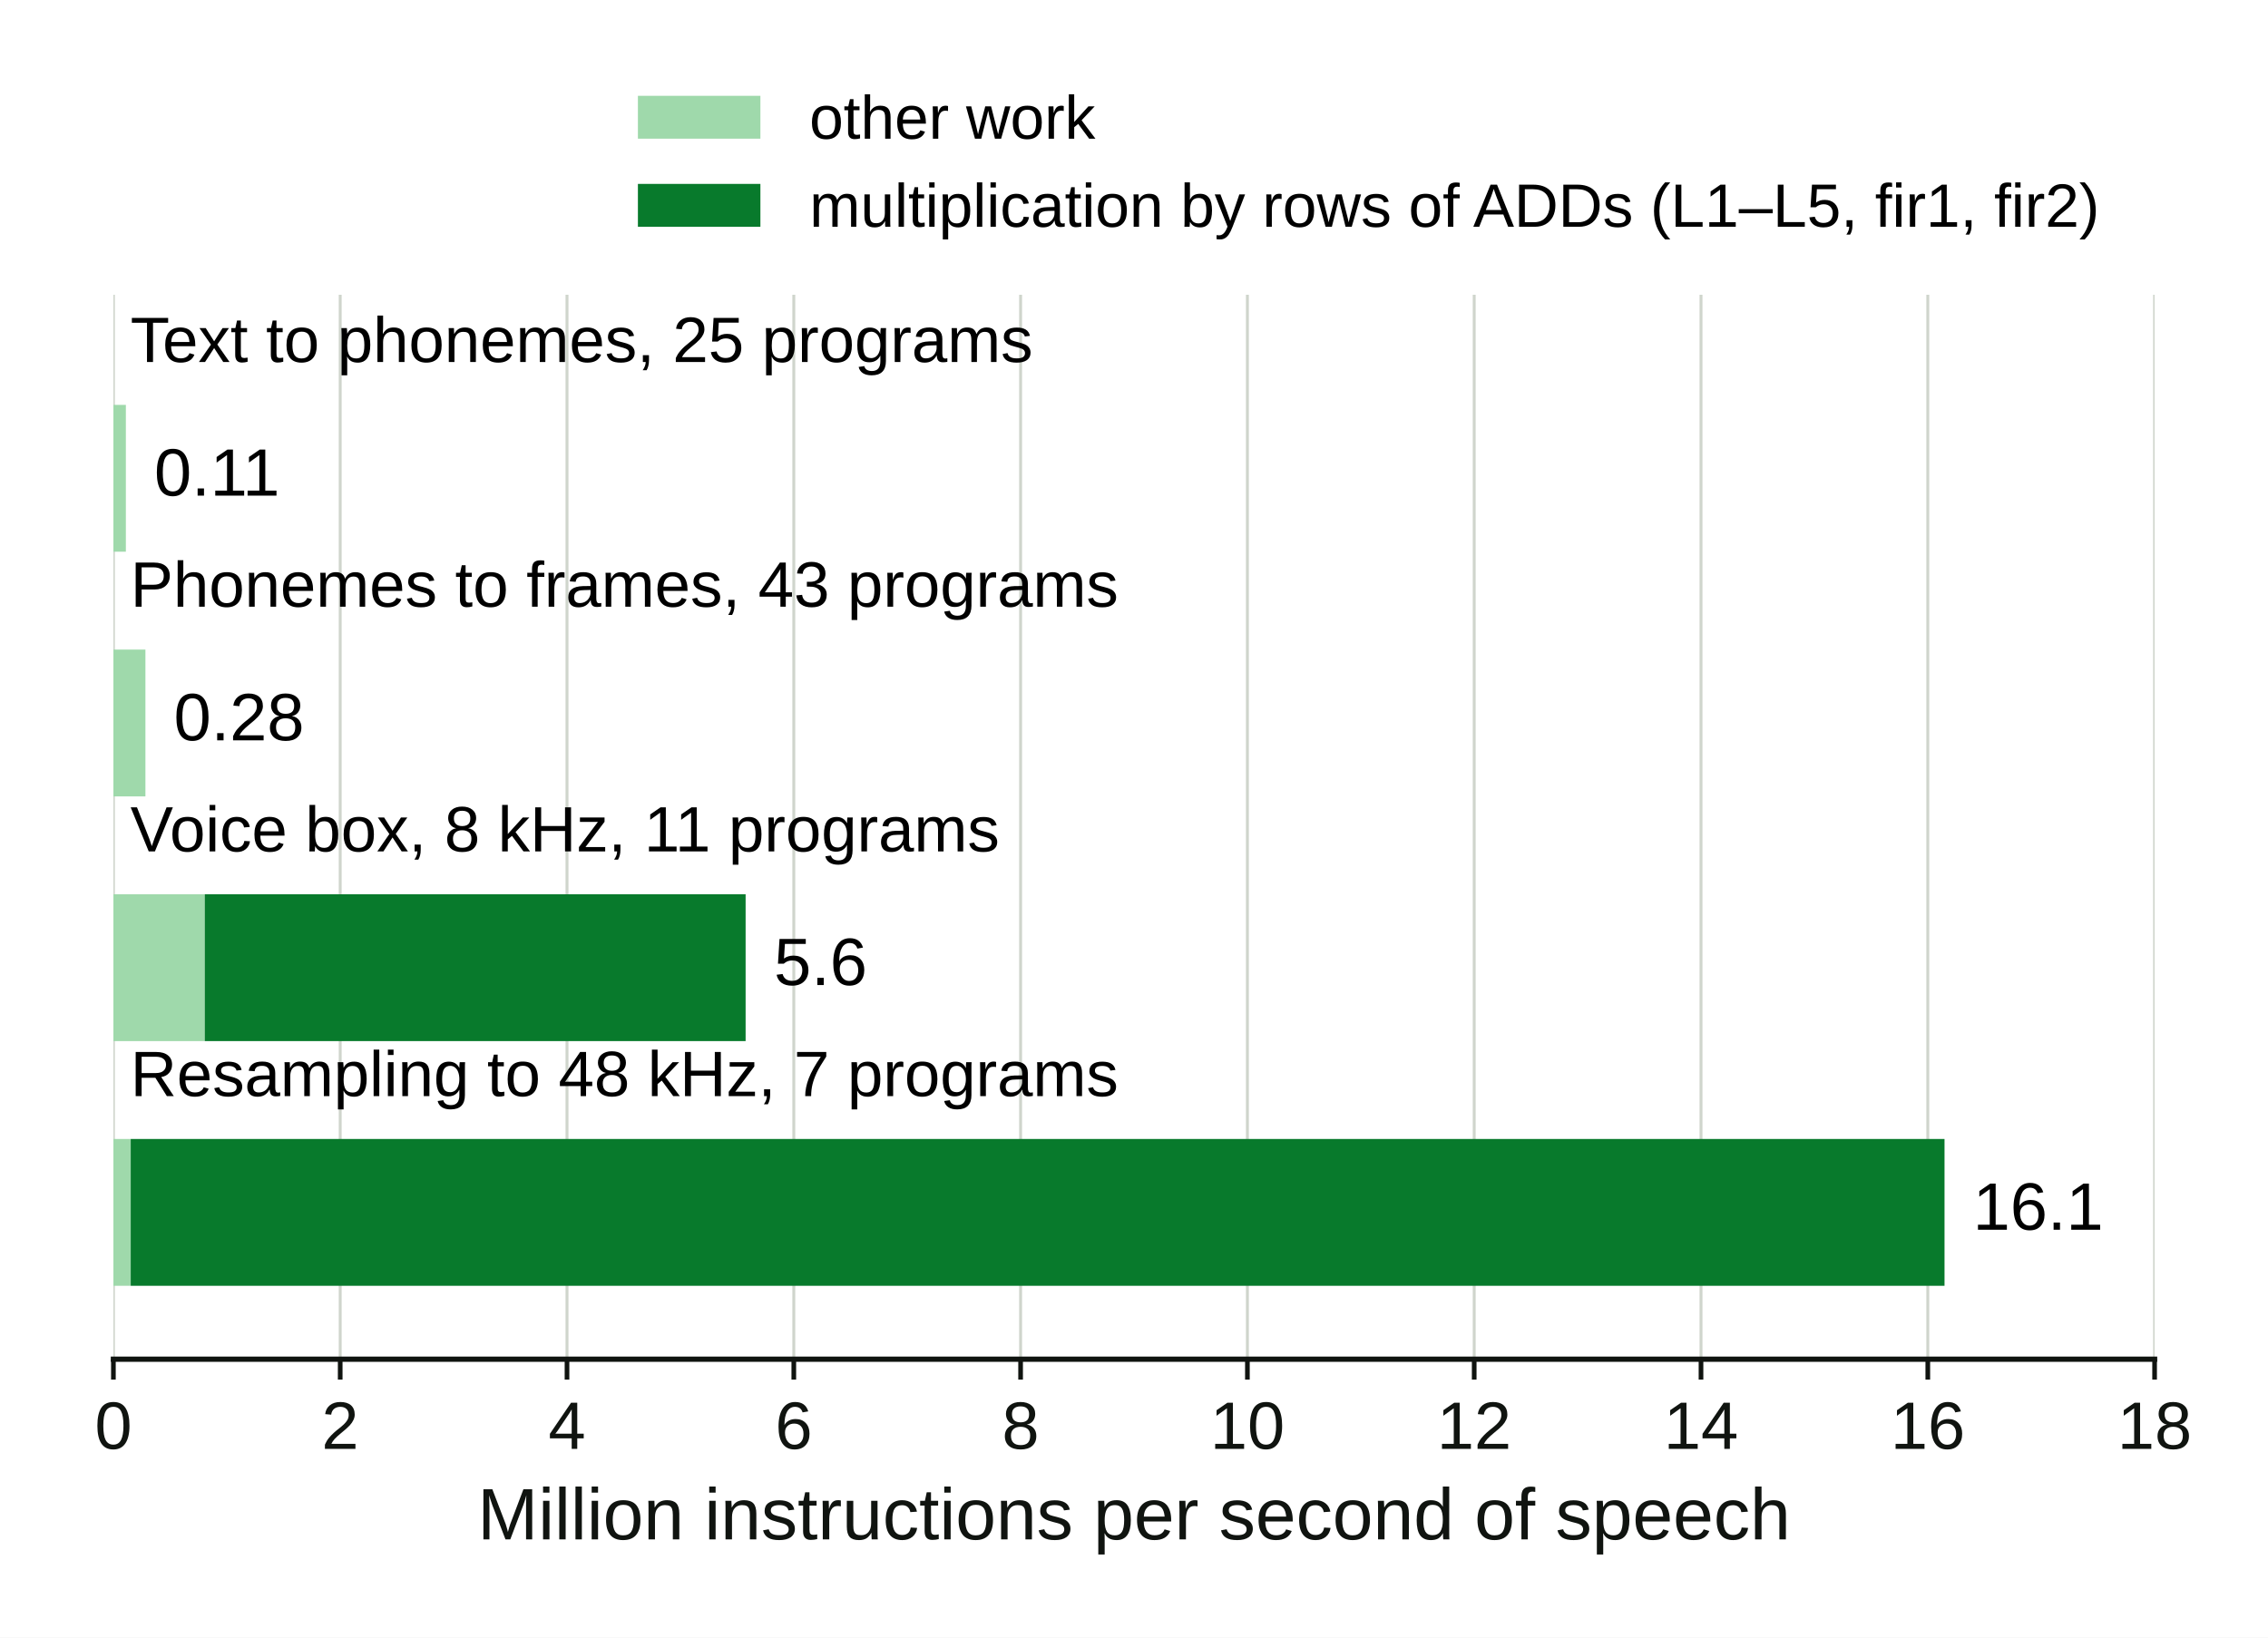
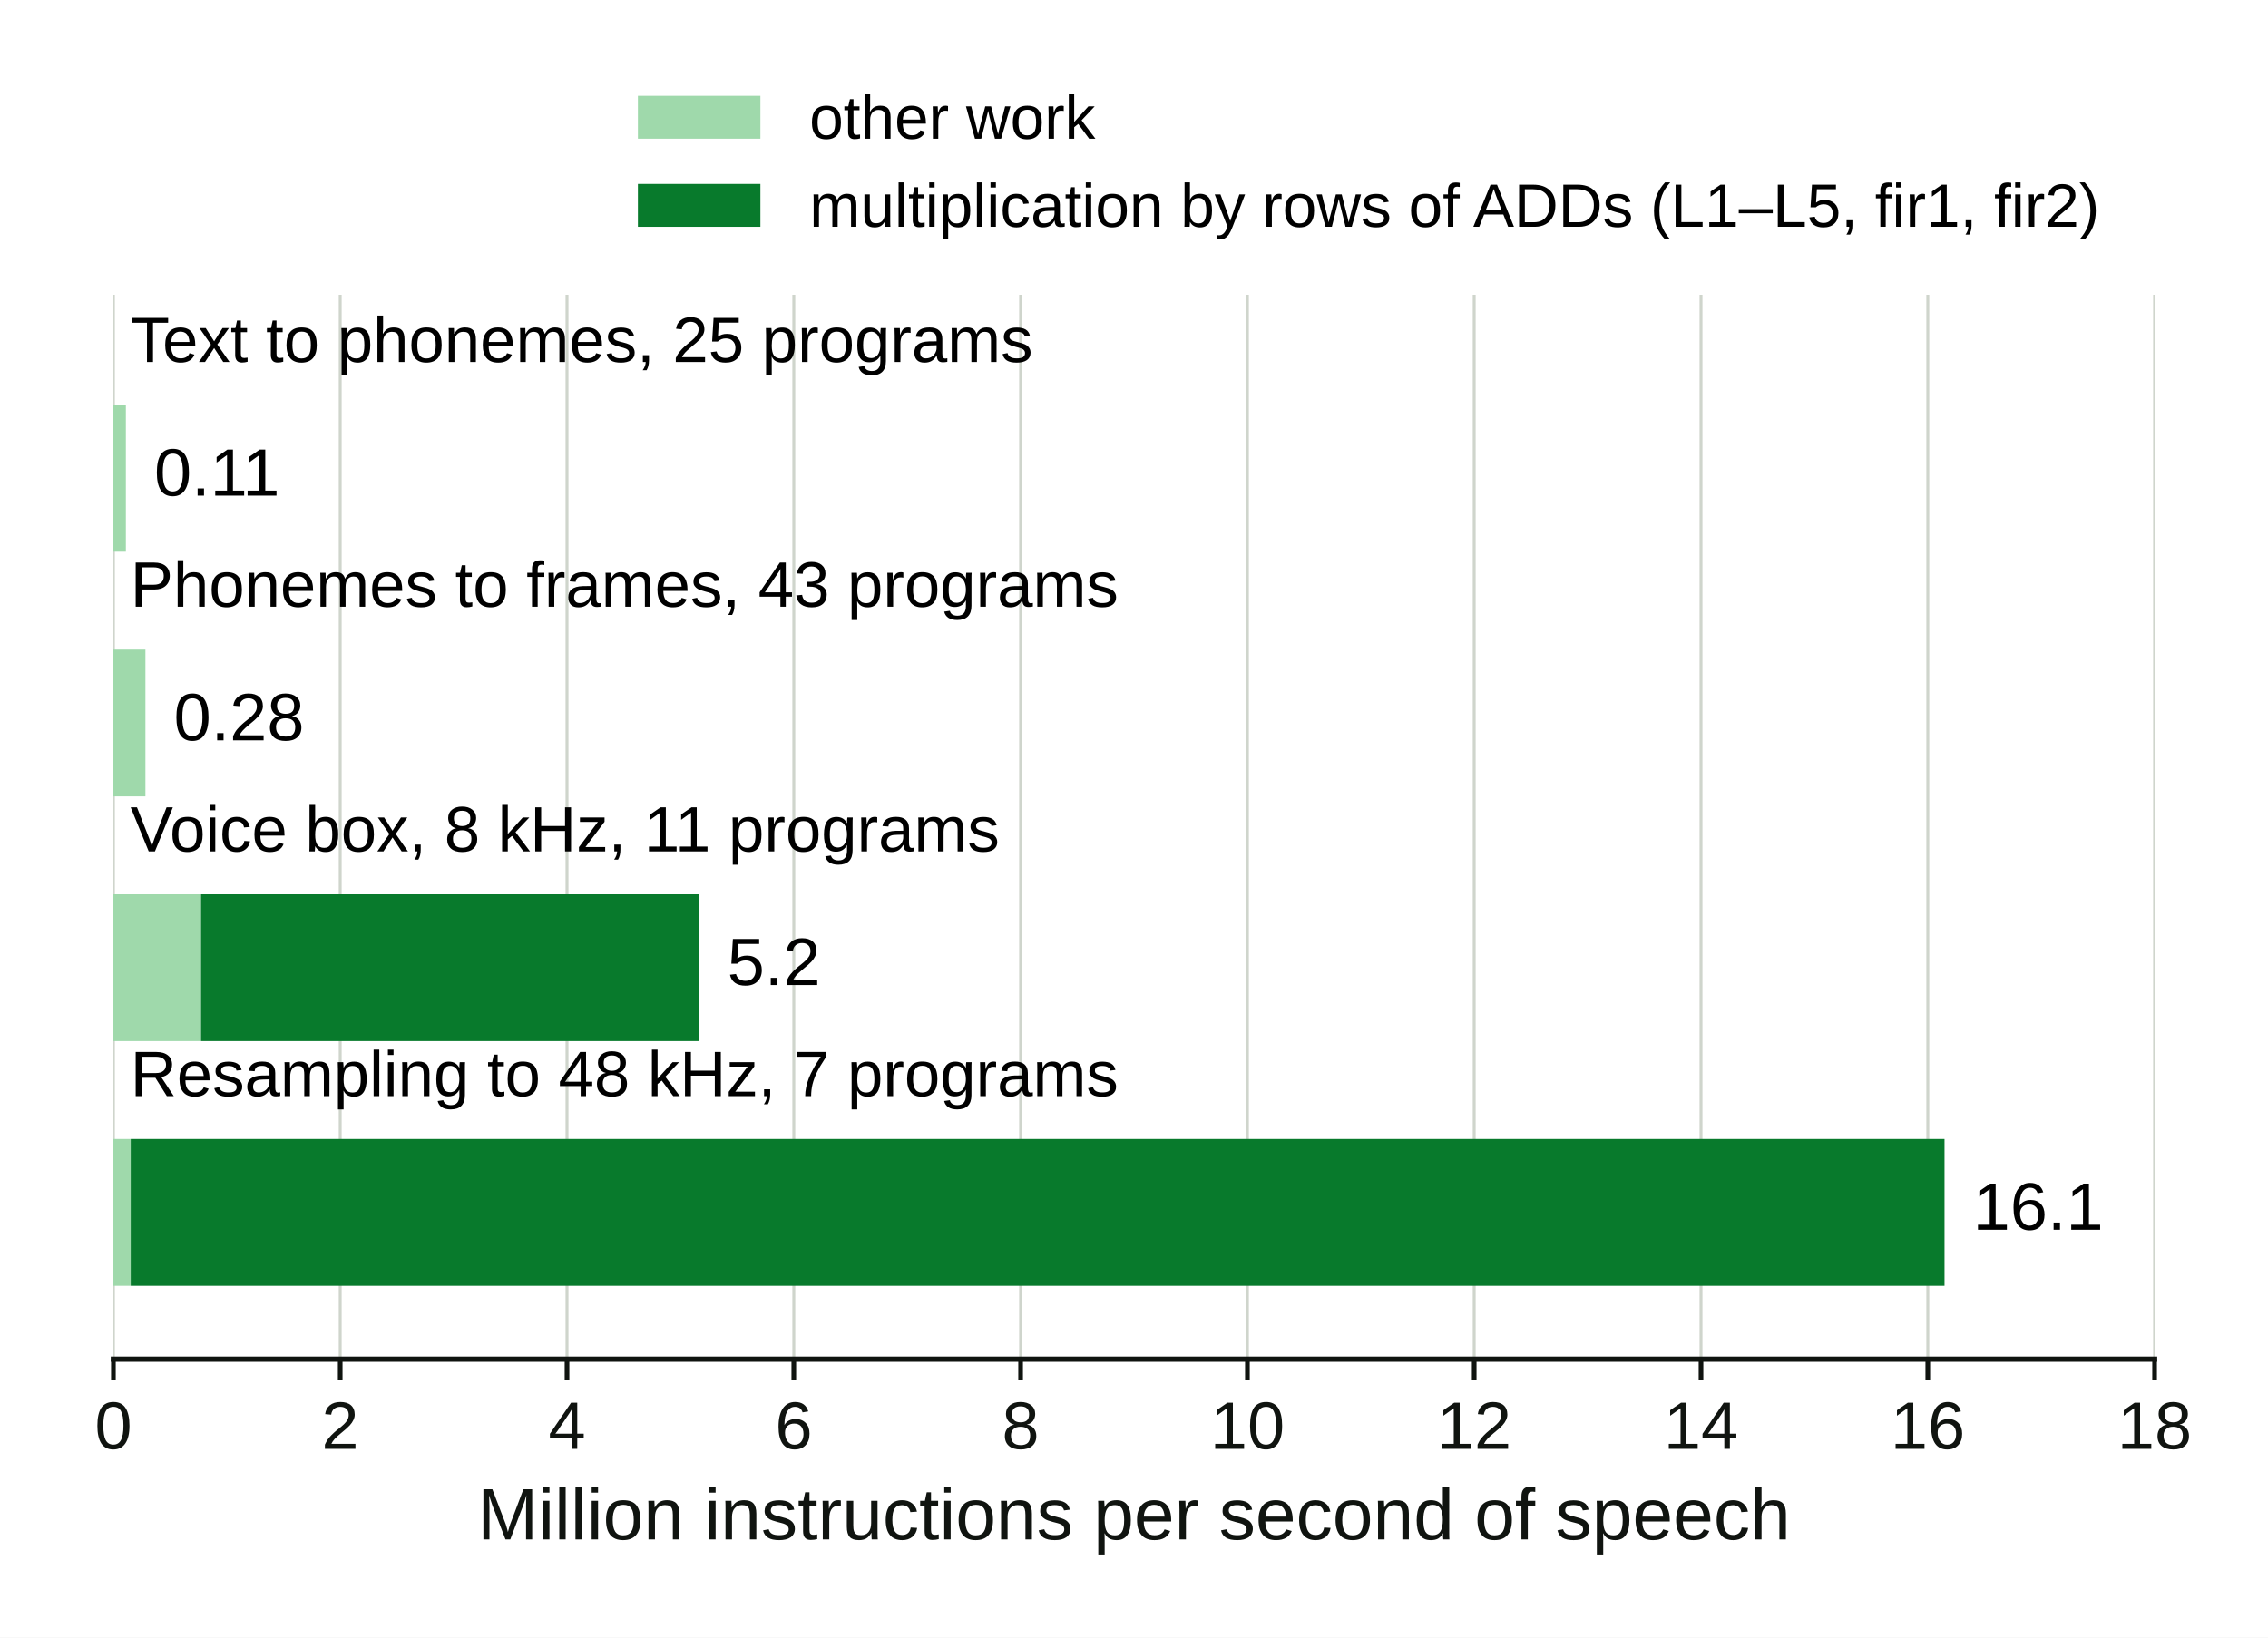
<svg xmlns="http://www.w3.org/2000/svg" xmlns:xlink="http://www.w3.org/1999/xlink" width="388.8pt" height="280.8pt" viewBox="0 0 388.8 280.8" version="1.1">
  <defs>
    <style type="text/css">*{stroke-linejoin: round; stroke-linecap: butt}</style>
  </defs>
  <g id="figure_1">
    <g id="patch_1">
      <path d="M 0 280.8  L 388.8 280.8  L 388.8 0  L 0 0  z " style="fill: #ffffff" />
    </g>
    <g id="axes_1">
      <g id="patch_2">
        <path d="M 19.44 233.064  L 369.36 233.064  L 369.36 50.544  L 19.44 50.544  z " style="fill: #ffffff" />
      </g>
      <g id="matplotlib.axis_1">
        <g id="xtick_1">
          <g id="line2d_1">
            <path d="M 19.44 233.064  L 19.44 50.544  " clip-path="url(#p978b8a4b38)" style="fill: none; stroke: #cfd5cc; stroke-width: 0.5; stroke-linecap: square" />
          </g>
          <g id="line2d_2">
            <defs>
              <path id="m2fa22db0a1" d="M 0 0  L 0 3.5  " style="stroke: #101410; stroke-width: 0.8" />
            </defs>
            <g>
              <use xlink:href="#m2fa22db0a1" x="19.44" y="233.064" style="fill: #101410; stroke: #101410; stroke-width: 0.8" />
            </g>
          </g>
          <g id="text_1">
            <text style="font-size: 11.5px; font-family:Arial, 'Helvetica Neue', Helvetica, sans-serif, 'Helvetica', 'DejaVu Sans', sans-serif; text-anchor: middle; fill: #101410" x="19.44" y="248.436" transform="rotate(-0 19.44 248.4363)">0</text>
          </g>
        </g>
        <g id="xtick_2">
          <g id="line2d_3">
            <path d="M 58.32 233.064  L 58.32 50.544  " clip-path="url(#p978b8a4b38)" style="fill: none; stroke: #cfd5cc; stroke-width: 0.5; stroke-linecap: square" />
          </g>
          <g id="line2d_4">
            <g>
              <use xlink:href="#m2fa22db0a1" x="58.32" y="233.064" style="fill: #101410; stroke: #101410; stroke-width: 0.8" />
            </g>
          </g>
          <g id="text_2">
            <text style="font-size: 11.5px; font-family:Arial, 'Helvetica Neue', Helvetica, sans-serif, 'Helvetica', 'DejaVu Sans', sans-serif; text-anchor: middle; fill: #101410" x="58.32" y="248.436" transform="rotate(-0 58.32 248.4363)">2</text>
          </g>
        </g>
        <g id="xtick_3">
          <g id="line2d_5">
            <path d="M 97.2 233.064  L 97.2 50.544  " clip-path="url(#p978b8a4b38)" style="fill: none; stroke: #cfd5cc; stroke-width: 0.5; stroke-linecap: square" />
          </g>
          <g id="line2d_6">
            <g>
              <use xlink:href="#m2fa22db0a1" x="97.2" y="233.064" style="fill: #101410; stroke: #101410; stroke-width: 0.8" />
            </g>
          </g>
          <g id="text_3">
            <text style="font-size: 11.5px; font-family:Arial, 'Helvetica Neue', Helvetica, sans-serif, 'Helvetica', 'DejaVu Sans', sans-serif; text-anchor: middle; fill: #101410" x="97.2" y="248.436" transform="rotate(-0 97.2 248.4363)">4</text>
          </g>
        </g>
        <g id="xtick_4">
          <g id="line2d_7">
            <path d="M 136.08 233.064  L 136.08 50.544  " clip-path="url(#p978b8a4b38)" style="fill: none; stroke: #cfd5cc; stroke-width: 0.5; stroke-linecap: square" />
          </g>
          <g id="line2d_8">
            <g>
              <use xlink:href="#m2fa22db0a1" x="136.08" y="233.064" style="fill: #101410; stroke: #101410; stroke-width: 0.8" />
            </g>
          </g>
          <g id="text_4">
            <text style="font-size: 11.5px; font-family:Arial, 'Helvetica Neue', Helvetica, sans-serif, 'Helvetica', 'DejaVu Sans', sans-serif; text-anchor: middle; fill: #101410" x="136.08" y="248.436" transform="rotate(-0 136.08 248.4363)">6</text>
          </g>
        </g>
        <g id="xtick_5">
          <g id="line2d_9">
            <path d="M 174.96 233.064  L 174.96 50.544  " clip-path="url(#p978b8a4b38)" style="fill: none; stroke: #cfd5cc; stroke-width: 0.5; stroke-linecap: square" />
          </g>
          <g id="line2d_10">
            <g>
              <use xlink:href="#m2fa22db0a1" x="174.96" y="233.064" style="fill: #101410; stroke: #101410; stroke-width: 0.8" />
            </g>
          </g>
          <g id="text_5">
            <text style="font-size: 11.5px; font-family:Arial, 'Helvetica Neue', Helvetica, sans-serif, 'Helvetica', 'DejaVu Sans', sans-serif; text-anchor: middle; fill: #101410" x="174.96" y="248.436" transform="rotate(-0 174.96 248.4363)">8</text>
          </g>
        </g>
        <g id="xtick_6">
          <g id="line2d_11">
            <path d="M 213.84 233.064  L 213.84 50.544  " clip-path="url(#p978b8a4b38)" style="fill: none; stroke: #cfd5cc; stroke-width: 0.5; stroke-linecap: square" />
          </g>
          <g id="line2d_12">
            <g>
              <use xlink:href="#m2fa22db0a1" x="213.84" y="233.064" style="fill: #101410; stroke: #101410; stroke-width: 0.8" />
            </g>
          </g>
          <g id="text_6">
            <text style="font-size: 11.5px; font-family:Arial, 'Helvetica Neue', Helvetica, sans-serif, 'Helvetica', 'DejaVu Sans', sans-serif; text-anchor: middle; fill: #101410" x="213.84" y="248.436" transform="rotate(-0 213.84 248.4363)">10</text>
          </g>
        </g>
        <g id="xtick_7">
          <g id="line2d_13">
            <path d="M 252.72 233.064  L 252.72 50.544  " clip-path="url(#p978b8a4b38)" style="fill: none; stroke: #cfd5cc; stroke-width: 0.5; stroke-linecap: square" />
          </g>
          <g id="line2d_14">
            <g>
              <use xlink:href="#m2fa22db0a1" x="252.72" y="233.064" style="fill: #101410; stroke: #101410; stroke-width: 0.8" />
            </g>
          </g>
          <g id="text_7">
            <text style="font-size: 11.5px; font-family:Arial, 'Helvetica Neue', Helvetica, sans-serif, 'Helvetica', 'DejaVu Sans', sans-serif; text-anchor: middle; fill: #101410" x="252.72" y="248.436" transform="rotate(-0 252.72 248.4363)">12</text>
          </g>
        </g>
        <g id="xtick_8">
          <g id="line2d_15">
            <path d="M 291.6 233.064  L 291.6 50.544  " clip-path="url(#p978b8a4b38)" style="fill: none; stroke: #cfd5cc; stroke-width: 0.5; stroke-linecap: square" />
          </g>
          <g id="line2d_16">
            <g>
              <use xlink:href="#m2fa22db0a1" x="291.6" y="233.064" style="fill: #101410; stroke: #101410; stroke-width: 0.8" />
            </g>
          </g>
          <g id="text_8">
            <text style="font-size: 11.5px; font-family:Arial, 'Helvetica Neue', Helvetica, sans-serif, 'Helvetica', 'DejaVu Sans', sans-serif; text-anchor: middle; fill: #101410" x="291.6" y="248.436" transform="rotate(-0 291.6 248.4363)">14</text>
          </g>
        </g>
        <g id="xtick_9">
          <g id="line2d_17">
            <path d="M 330.48 233.064  L 330.48 50.544  " clip-path="url(#p978b8a4b38)" style="fill: none; stroke: #cfd5cc; stroke-width: 0.5; stroke-linecap: square" />
          </g>
          <g id="line2d_18">
            <g>
              <use xlink:href="#m2fa22db0a1" x="330.48" y="233.064" style="fill: #101410; stroke: #101410; stroke-width: 0.8" />
            </g>
          </g>
          <g id="text_9">
            <text style="font-size: 11.5px; font-family:Arial, 'Helvetica Neue', Helvetica, sans-serif, 'Helvetica', 'DejaVu Sans', sans-serif; text-anchor: middle; fill: #101410" x="330.48" y="248.436" transform="rotate(-0 330.48 248.4363)">16</text>
          </g>
        </g>
        <g id="xtick_10">
          <g id="line2d_19">
            <path d="M 369.36 233.064  L 369.36 50.544  " clip-path="url(#p978b8a4b38)" style="fill: none; stroke: #cfd5cc; stroke-width: 0.5; stroke-linecap: square" />
          </g>
          <g id="line2d_20">
            <g>
              <use xlink:href="#m2fa22db0a1" x="369.36" y="233.064" style="fill: #101410; stroke: #101410; stroke-width: 0.8" />
            </g>
          </g>
          <g id="text_10">
            <text style="font-size: 11.5px; font-family:Arial, 'Helvetica Neue', Helvetica, sans-serif, 'Helvetica', 'DejaVu Sans', sans-serif; text-anchor: middle; fill: #101410" x="369.36" y="248.436" transform="rotate(-0 369.36 248.4363)">18</text>
          </g>
        </g>
        <g id="text_11">
          <text style="font-size: 12.5px; font-family:Arial, 'Helvetica Neue', Helvetica, sans-serif, 'Helvetica', 'DejaVu Sans', sans-serif; text-anchor: middle; fill: #101410" x="194.4" y="263.957" transform="rotate(-0 194.4 263.9568)">Million instructions per second of speech</text>
        </g>
      </g>
      <g id="matplotlib.axis_2" />
      <g id="patch_3">
        <path d="M 19.44 69.425  L 21.578 69.425  L 21.578 94.601  L 19.44 94.601  z " clip-path="url(#p978b8a4b38)" style="fill: #9fd9ab" />
      </g>
      <g id="patch_4">
        <path d="M 19.44 111.384  L 24.93 111.384  L 24.93 136.559  L 19.44 136.559  z " clip-path="url(#p978b8a4b38)" style="fill: #9fd9ab" />
      </g>
      <g id="patch_5">
-         <path d="M 19.44 153.343  L 35.102 153.343  L 35.102 178.518  L 19.44 178.518  z " clip-path="url(#p978b8a4b38)" style="fill: #9fd9ab" />
+         <path d="M 19.44 153.343  L 34.462 153.343  L 34.462 178.518  L 19.44 178.518  z " clip-path="url(#p978b8a4b38)" style="fill: #9fd9ab" />
      </g>
      <g id="patch_6">
        <path d="M 19.44 195.301  L 22.409 195.301  L 22.409 220.476  L 19.44 220.476  z " clip-path="url(#p978b8a4b38)" style="fill: #9fd9ab" />
      </g>
      <g id="patch_7">
        <path d="M 21.578 69.425  L 21.578 69.425  L 21.578 94.601  L 21.578 94.601  z " clip-path="url(#p978b8a4b38)" style="fill: #087a2c" />
      </g>
      <g id="patch_8">
        <path d="M 24.93 111.384  L 24.93 111.384  L 24.93 136.559  L 24.93 136.559  z " clip-path="url(#p978b8a4b38)" style="fill: #087a2c" />
      </g>
      <g id="patch_9">
-         <path d="M 35.102 153.343  L 127.82 153.343  L 127.82 178.518  L 35.102 178.518  z " clip-path="url(#p978b8a4b38)" style="fill: #087a2c" />
+         <path d="M 34.462 153.343  L 119.829 153.343  L 119.829 178.518  L 34.462 178.518  z " clip-path="url(#p978b8a4b38)" style="fill: #087a2c" />
      </g>
      <g id="patch_10">
-         <path d="M 22.409 195.301  L 333.346 195.301  L 333.346 220.476  L 22.409 220.476  z " clip-path="url(#p978b8a4b38)" style="fill: #087a2c" />
+         <path d="M 22.409 195.301  L 333.347 195.301  L 333.347 220.476  L 22.409 220.476  z " clip-path="url(#p978b8a4b38)" style="fill: #087a2c" />
      </g>
      <g id="patch_11">
        <path d="M 19.44 233.064  L 369.36 233.064  " style="fill: none; stroke: #101410; stroke-width: 0.9; stroke-linejoin: miter; stroke-linecap: square" />
      </g>
      <g id="text_12">
        <text style="font-size: 11.5px; font-family:Arial, 'Helvetica Neue', Helvetica, sans-serif, 'Helvetica', 'DejaVu Sans', sans-serif; text-anchor: start" x="26.438" y="84.989" transform="rotate(-0 26.43776 84.98904)">0.11</text>
      </g>
      <g id="text_13">
        <text style="font-size: 11px; font-family:Arial, 'Helvetica Neue', Helvetica, sans-serif, 'Helvetica', 'DejaVu Sans', sans-serif; text-anchor: start" x="22.356" y="62.075" transform="rotate(-0 22.356 62.07519)">Text to phonemes, 25 programs</text>
      </g>
      <g id="text_14">
        <text style="font-size: 11.5px; font-family:Arial, 'Helvetica Neue', Helvetica, sans-serif, 'Helvetica', 'DejaVu Sans', sans-serif; text-anchor: start" x="29.79" y="126.948" transform="rotate(-0 29.78991 126.9477)">0.28</text>
      </g>
      <g id="text_15">
        <text style="font-size: 11px; font-family:Arial, 'Helvetica Neue', Helvetica, sans-serif, 'Helvetica', 'DejaVu Sans', sans-serif; text-anchor: start" x="22.356" y="104.034" transform="rotate(-0 22.356 104.0338)">Phonemes to frames, 43 programs</text>
      </g>
      <g id="text_16">
-         <text style="font-size: 11.5px; font-family:Arial, 'Helvetica Neue', Helvetica, sans-serif, 'Helvetica', 'DejaVu Sans', sans-serif; text-anchor: start" x="132.68" y="168.906" transform="rotate(-0 132.6801 168.9063)">5.6</text>
+         <text style="font-size: 11.5px; font-family:Arial, 'Helvetica Neue', Helvetica, sans-serif, 'Helvetica', 'DejaVu Sans', sans-serif; text-anchor: start" x="124.689" y="168.906" transform="rotate(-0 124.6894 168.9063)">5.2</text>
      </g>
      <g id="text_17">
        <text style="font-size: 11px; font-family:Arial, 'Helvetica Neue', Helvetica, sans-serif, 'Helvetica', 'DejaVu Sans', sans-serif; text-anchor: start" x="22.356" y="145.992" transform="rotate(-0 22.356 145.9924)">Voice box, 8 kHz, 11 programs</text>
      </g>
      <g id="text_18">
-         <text style="font-size: 11.5px; font-family:Arial, 'Helvetica Neue', Helvetica, sans-serif, 'Helvetica', 'DejaVu Sans', sans-serif; text-anchor: start" x="338.206" y="210.865" transform="rotate(-0 338.2064 210.8649)">16.1</text>
+         <text style="font-size: 11.5px; font-family:Arial, 'Helvetica Neue', Helvetica, sans-serif, 'Helvetica', 'DejaVu Sans', sans-serif; text-anchor: start" x="338.207" y="210.865" transform="rotate(-0 338.2066 210.8649)">16.1</text>
      </g>
      <g id="text_19">
        <text style="font-size: 11px; font-family:Arial, 'Helvetica Neue', Helvetica, sans-serif, 'Helvetica', 'DejaVu Sans', sans-serif; text-anchor: start" x="22.356" y="187.951" transform="rotate(-0 22.356 187.9511)">Resampling to 48 kHz, 7 programs</text>
      </g>
      <g id="legend_1">
        <g id="patch_12">
          <path d="M 109.355 23.78  L 130.355 23.78  L 130.355 16.43  L 109.355 16.43  z " style="fill: #9fd9ab" />
        </g>
        <g id="text_20">
          <text style="font-size: 10.5px; font-family:Arial, 'Helvetica Neue', Helvetica, sans-serif, 'Helvetica', 'DejaVu Sans', sans-serif; text-anchor: start" x="138.755" y="23.78" transform="rotate(-0 138.7554 23.78007)">other work</text>
        </g>
        <g id="patch_13">
          <path d="M 109.355 38.884  L 130.355 38.884  L 130.355 31.534  L 109.355 31.534  z " style="fill: #087a2c" />
        </g>
        <g id="text_21">
          <text style="font-size: 10.5px; font-family:Arial, 'Helvetica Neue', Helvetica, sans-serif, 'Helvetica', 'DejaVu Sans', sans-serif; text-anchor: start" x="138.755" y="38.884" transform="rotate(-0 138.7554 38.88408)">multiplication by rows of ADDs (L1–L5, fir1, fir2)</text>
        </g>
      </g>
    </g>
  </g>
  <defs>
    <clipPath id="p978b8a4b38">
      <rect x="19.44" y="50.544" width="349.92" height="182.52" />
    </clipPath>
  </defs>
</svg>
